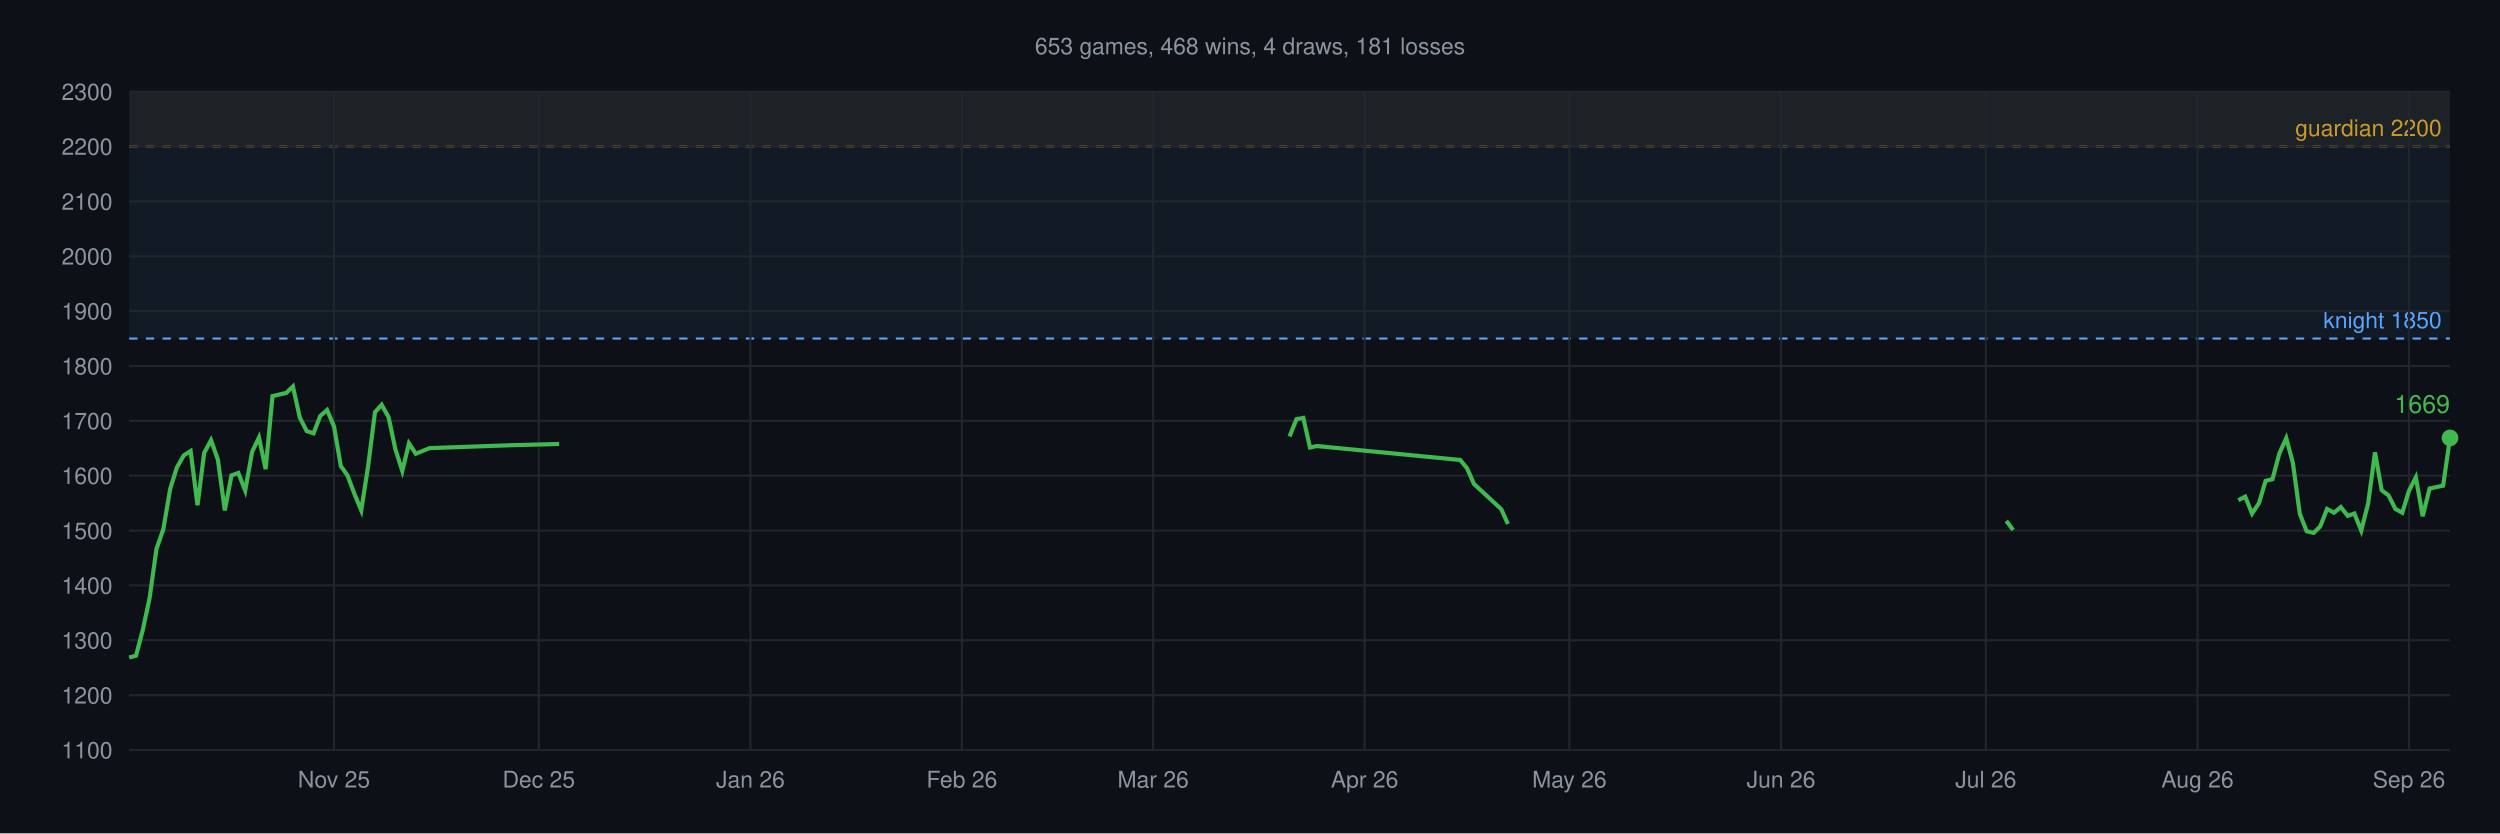
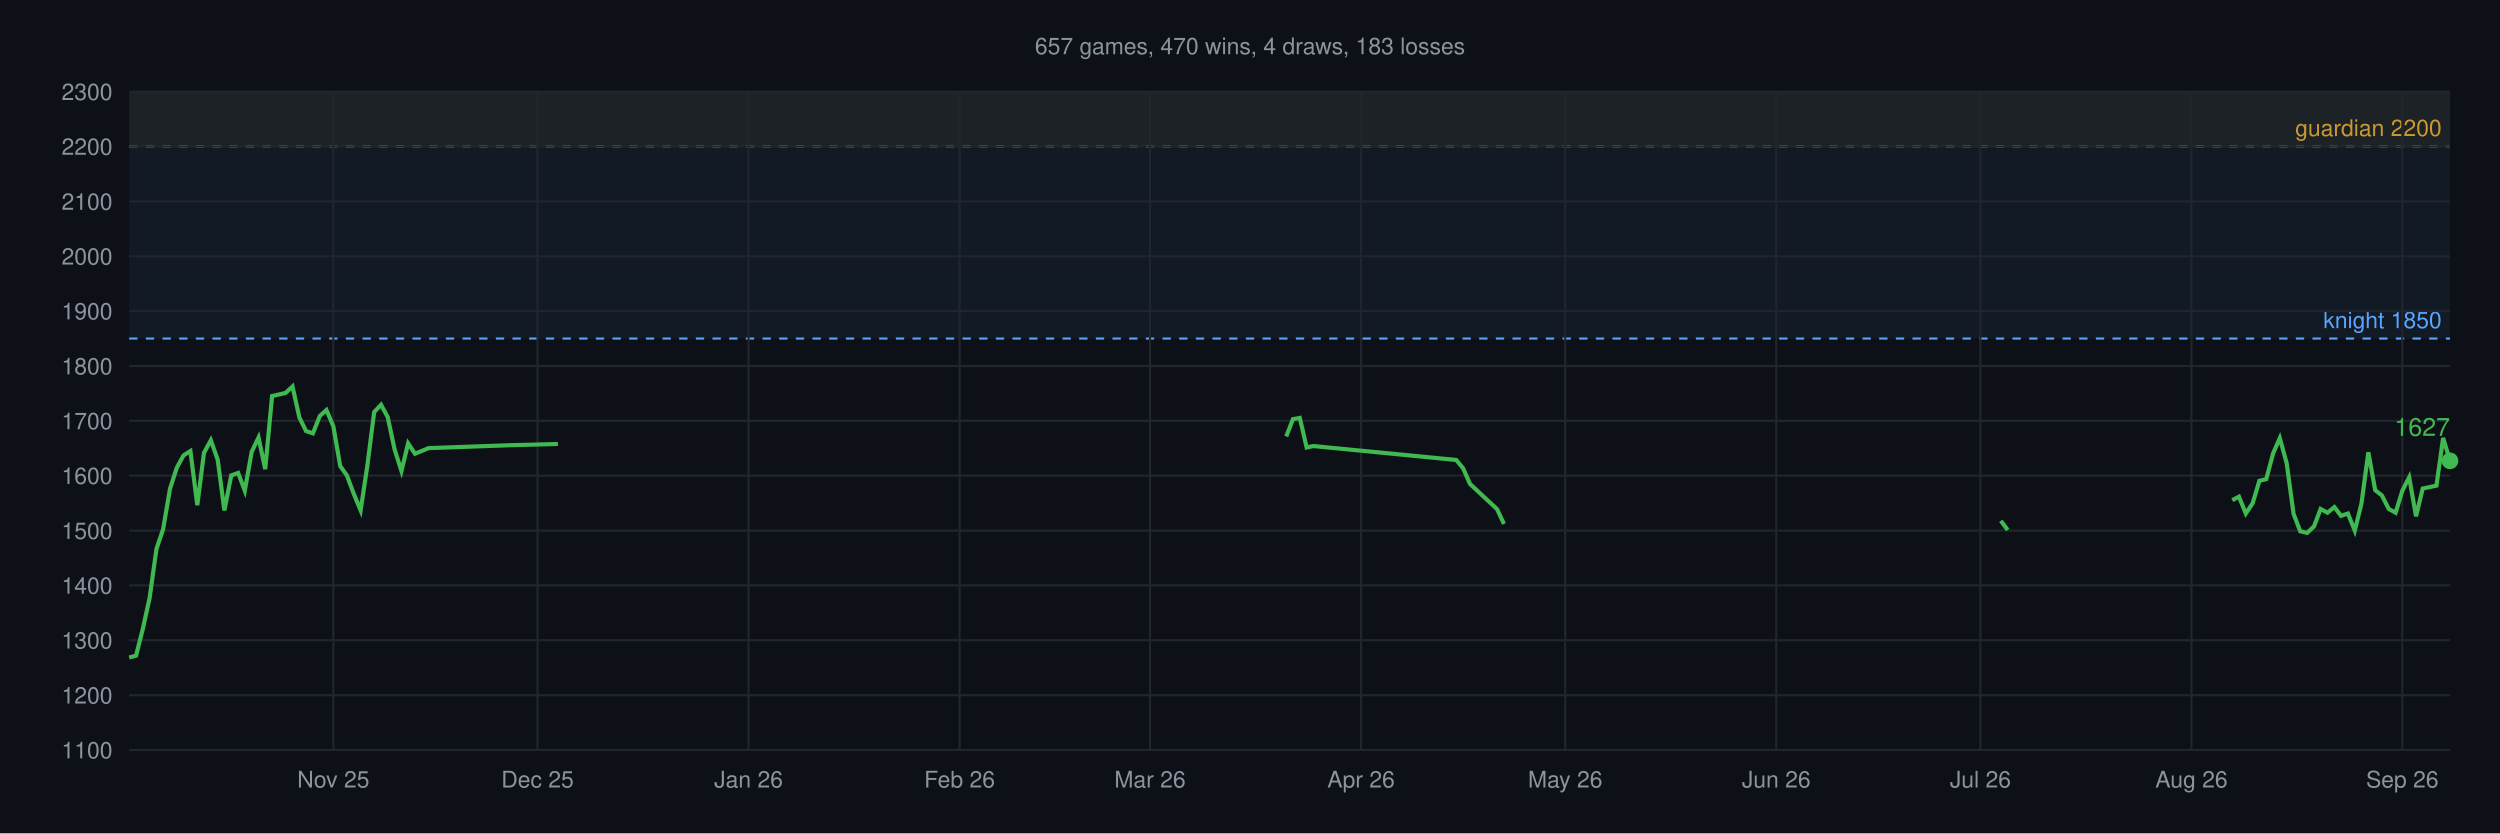
<svg xmlns="http://www.w3.org/2000/svg" viewBox="0 0 1200 400" font-family="Helvetica,sans-serif">
  <rect width="1200" height="400" fill="#0d1117" />
-   <text x="600" y="26" text-anchor="middle" font-size="11" fill="#8b949e">653 games, 468 wins, 4 draws, 181 losses</text>
+   <text x="600" y="26" text-anchor="middle" font-size="11" fill="#8b949e">657 games, 470 wins, 4 draws, 183 losses</text>
  <rect x="62" y="44" width="1114" height="26.3" fill="#d29922" fill-opacity="0.06" />
  <line x1="62" y1="70.3" x2="1176" y2="70.3" stroke="#d29922" stroke-width="1" stroke-dasharray="4 4" />
  <text x="1172" y="65.3" text-anchor="end" font-size="11" fill="#d29922">guardian 2200</text>
  <rect x="62" y="44" width="1114" height="118.5" fill="#58a6ff" fill-opacity="0.06" />
  <line x1="62" y1="162.5" x2="1176" y2="162.5" stroke="#58a6ff" stroke-width="1" stroke-dasharray="4 4" />
  <text x="1172" y="157.5" text-anchor="end" font-size="11" fill="#58a6ff">knight 1850</text>
  <line x1="62" y1="360.0" x2="1176" y2="360.0" stroke="#21262d" stroke-width="1" />
  <text x="54" y="364.0" text-anchor="end" font-size="11" fill="#8b949e">1100</text>
  <line x1="62" y1="333.7" x2="1176" y2="333.7" stroke="#21262d" stroke-width="1" />
  <text x="54" y="337.7" text-anchor="end" font-size="11" fill="#8b949e">1200</text>
  <line x1="62" y1="307.3" x2="1176" y2="307.3" stroke="#21262d" stroke-width="1" />
  <text x="54" y="311.3" text-anchor="end" font-size="11" fill="#8b949e">1300</text>
  <line x1="62" y1="281.0" x2="1176" y2="281.0" stroke="#21262d" stroke-width="1" />
  <text x="54" y="285.0" text-anchor="end" font-size="11" fill="#8b949e">1400</text>
  <line x1="62" y1="254.7" x2="1176" y2="254.7" stroke="#21262d" stroke-width="1" />
  <text x="54" y="258.7" text-anchor="end" font-size="11" fill="#8b949e">1500</text>
  <line x1="62" y1="228.3" x2="1176" y2="228.3" stroke="#21262d" stroke-width="1" />
  <text x="54" y="232.3" text-anchor="end" font-size="11" fill="#8b949e">1600</text>
  <line x1="62" y1="202.0" x2="1176" y2="202.0" stroke="#21262d" stroke-width="1" />
  <text x="54" y="206.0" text-anchor="end" font-size="11" fill="#8b949e">1700</text>
  <line x1="62" y1="175.7" x2="1176" y2="175.7" stroke="#21262d" stroke-width="1" />
  <text x="54" y="179.7" text-anchor="end" font-size="11" fill="#8b949e">1800</text>
  <line x1="62" y1="149.3" x2="1176" y2="149.3" stroke="#21262d" stroke-width="1" />
  <text x="54" y="153.3" text-anchor="end" font-size="11" fill="#8b949e">1900</text>
  <line x1="62" y1="123.0" x2="1176" y2="123.0" stroke="#21262d" stroke-width="1" />
  <text x="54" y="127.0" text-anchor="end" font-size="11" fill="#8b949e">2000</text>
  <line x1="62" y1="96.7" x2="1176" y2="96.7" stroke="#21262d" stroke-width="1" />
  <text x="54" y="100.7" text-anchor="end" font-size="11" fill="#8b949e">2100</text>
  <line x1="62" y1="70.3" x2="1176" y2="70.3" stroke="#21262d" stroke-width="1" />
  <text x="54" y="74.3" text-anchor="end" font-size="11" fill="#8b949e">2200</text>
  <line x1="62" y1="44.0" x2="1176" y2="44.0" stroke="#21262d" stroke-width="1" />
  <text x="54" y="48.0" text-anchor="end" font-size="11" fill="#8b949e">2300</text>
-   <line x1="160.3" y1="44" x2="160.3" y2="360" stroke="#21262d" stroke-width="1" />
-   <text x="160.3" y="378" text-anchor="middle" font-size="11" fill="#8b949e">Nov 25</text>
-   <line x1="258.6" y1="44" x2="258.6" y2="360" stroke="#21262d" stroke-width="1" />
-   <text x="258.6" y="378" text-anchor="middle" font-size="11" fill="#8b949e">Dec 25</text>
-   <line x1="360.2" y1="44" x2="360.2" y2="360" stroke="#21262d" stroke-width="1" />
-   <text x="360.2" y="378" text-anchor="middle" font-size="11" fill="#8b949e">Jan 26</text>
-   <line x1="461.7" y1="44" x2="461.7" y2="360" stroke="#21262d" stroke-width="1" />
-   <text x="461.7" y="378" text-anchor="middle" font-size="11" fill="#8b949e">Feb 26</text>
-   <line x1="553.5" y1="44" x2="553.5" y2="360" stroke="#21262d" stroke-width="1" />
-   <text x="553.5" y="378" text-anchor="middle" font-size="11" fill="#8b949e">Mar 26</text>
-   <line x1="655.0" y1="44" x2="655.0" y2="360" stroke="#21262d" stroke-width="1" />
-   <text x="655.0" y="378" text-anchor="middle" font-size="11" fill="#8b949e">Apr 26</text>
-   <line x1="753.3" y1="44" x2="753.3" y2="360" stroke="#21262d" stroke-width="1" />
-   <text x="753.3" y="378" text-anchor="middle" font-size="11" fill="#8b949e">May 26</text>
-   <line x1="854.9" y1="44" x2="854.9" y2="360" stroke="#21262d" stroke-width="1" />
-   <text x="854.9" y="378" text-anchor="middle" font-size="11" fill="#8b949e">Jun 26</text>
-   <line x1="953.2" y1="44" x2="953.2" y2="360" stroke="#21262d" stroke-width="1" />
-   <text x="953.2" y="378" text-anchor="middle" font-size="11" fill="#8b949e">Jul 26</text>
-   <line x1="1054.8" y1="44" x2="1054.8" y2="360" stroke="#21262d" stroke-width="1" />
-   <text x="1054.8" y="378" text-anchor="middle" font-size="11" fill="#8b949e">Aug 26</text>
-   <line x1="1156.3" y1="44" x2="1156.3" y2="360" stroke="#21262d" stroke-width="1" />
-   <text x="1156.3" y="378" text-anchor="middle" font-size="11" fill="#8b949e">Sep 26</text>
-   <polyline points="62.0,315.6 65.3,314.7 68.6,302.1 71.8,287.1 75.1,263.5 78.4,254.0 81.7,234.6 84.9,224.4 88.2,218.6 91.5,216.5 94.8,242.5 98.0,217.4 101.3,211.3 104.6,220.7 107.9,245.0 111.1,228.2 114.4,227.0 117.7,235.5 121.0,216.9 124.3,210.0 127.5,225.2 130.8,190.1 137.4,188.6 140.6,185.5 143.9,200.4 147.2,206.9 150.5,208.0 153.7,199.7 157.0,196.8 160.3,204.6 163.6,223.7 166.8,228.2 170.1,237.0 173.4,245.0 176.7,223.7 180.0,197.8 183.2,194.3 186.5,200.2 189.8,215.7 193.1,226.1 196.3,212.8 199.6,217.8 206.2,215.1 245.5,213.7 268.4,213.1" fill="none" stroke="#3fb950" stroke-width="2" />
-   <polyline points="619.0,209.5 622.3,201.2 625.6,200.6 628.8,214.8 632.1,214.1 700.9,220.8 704.2,224.8 707.5,232.3 720.6,244.4 723.8,251.5" fill="none" stroke="#3fb950" stroke-width="2" />
-   <polyline points="963.0,250.0 966.3,254.4" fill="none" stroke="#3fb950" stroke-width="2" />
-   <polyline points="1074.4,240.1 1077.7,238.4 1081.0,246.5 1084.3,241.5 1087.5,230.8 1090.8,230.0 1094.1,217.6 1097.4,210.3 1100.6,222.3 1103.9,246.6 1107.2,255.0 1110.5,255.8 1113.7,252.7 1117.0,244.3 1120.3,246.1 1123.6,243.4 1126.9,247.6 1130.1,246.5 1133.4,254.7 1136.7,241.7 1140.0,217.1 1143.2,235.3 1146.5,237.8 1149.8,244.3 1153.1,246.1 1156.3,235.6 1159.6,229.1 1162.9,247.8 1166.2,234.5 1172.7,233.1 1176.0,210.2" fill="none" stroke="#3fb950" stroke-width="2" />
-   <circle cx="1176.0" cy="210.2" r="4" fill="#3fb950" />
-   <text x="1176.0" y="198.2" text-anchor="end" font-size="12" fill="#3fb950">1669</text>
+   <line x1="160.0" y1="44" x2="160.0" y2="360" stroke="#21262d" stroke-width="1" />
+   <text x="160.0" y="378" text-anchor="middle" font-size="11" fill="#8b949e">Nov 25</text>
+   <line x1="258.0" y1="44" x2="258.0" y2="360" stroke="#21262d" stroke-width="1" />
+   <text x="258.0" y="378" text-anchor="middle" font-size="11" fill="#8b949e">Dec 25</text>
+   <line x1="359.3" y1="44" x2="359.3" y2="360" stroke="#21262d" stroke-width="1" />
+   <text x="359.3" y="378" text-anchor="middle" font-size="11" fill="#8b949e">Jan 26</text>
+   <line x1="460.6" y1="44" x2="460.6" y2="360" stroke="#21262d" stroke-width="1" />
+   <text x="460.6" y="378" text-anchor="middle" font-size="11" fill="#8b949e">Feb 26</text>
+   <line x1="552.0" y1="44" x2="552.0" y2="360" stroke="#21262d" stroke-width="1" />
+   <text x="552.0" y="378" text-anchor="middle" font-size="11" fill="#8b949e">Mar 26</text>
+   <line x1="653.3" y1="44" x2="653.3" y2="360" stroke="#21262d" stroke-width="1" />
+   <text x="653.3" y="378" text-anchor="middle" font-size="11" fill="#8b949e">Apr 26</text>
+   <line x1="751.3" y1="44" x2="751.3" y2="360" stroke="#21262d" stroke-width="1" />
+   <text x="751.3" y="378" text-anchor="middle" font-size="11" fill="#8b949e">May 26</text>
+   <line x1="852.6" y1="44" x2="852.6" y2="360" stroke="#21262d" stroke-width="1" />
+   <text x="852.6" y="378" text-anchor="middle" font-size="11" fill="#8b949e">Jun 26</text>
+   <line x1="950.6" y1="44" x2="950.6" y2="360" stroke="#21262d" stroke-width="1" />
+   <text x="950.6" y="378" text-anchor="middle" font-size="11" fill="#8b949e">Jul 26</text>
+   <line x1="1051.9" y1="44" x2="1051.9" y2="360" stroke="#21262d" stroke-width="1" />
+   <text x="1051.9" y="378" text-anchor="middle" font-size="11" fill="#8b949e">Aug 26</text>
+   <line x1="1153.1" y1="44" x2="1153.1" y2="360" stroke="#21262d" stroke-width="1" />
+   <text x="1153.1" y="378" text-anchor="middle" font-size="11" fill="#8b949e">Sep 26</text>
+   <polyline points="62.0,315.6 65.3,314.7 68.5,302.1 71.8,287.1 75.1,263.5 78.3,254.0 81.6,234.6 84.9,224.4 88.1,218.6 91.4,216.5 94.7,242.5 97.9,217.4 101.2,211.3 104.5,220.7 107.7,245.0 111.0,228.2 114.3,227.0 117.5,235.5 120.8,216.9 124.1,210.0 127.3,225.2 130.6,190.1 137.1,188.6 140.4,185.5 143.7,200.4 146.9,206.9 150.2,208.0 153.5,199.7 156.7,196.8 160.0,204.6 163.3,223.7 166.5,228.2 169.8,237.0 173.1,245.0 176.3,223.7 179.6,197.8 182.9,194.3 186.1,200.2 189.4,215.7 192.7,226.1 195.9,212.8 199.2,217.8 205.7,215.1 244.9,213.7 267.8,213.1" fill="none" stroke="#3fb950" stroke-width="2" />
+   <polyline points="617.4,209.5 620.6,201.2 623.9,200.6 627.2,214.8 630.4,214.1 699.0,220.8 702.3,224.8 705.6,232.3 718.6,244.4 721.9,251.5" fill="none" stroke="#3fb950" stroke-width="2" />
+   <polyline points="960.4,250.0 963.7,254.4" fill="none" stroke="#3fb950" stroke-width="2" />
+   <polyline points="1071.5,240.1 1074.7,238.4 1078.0,246.5 1081.3,241.5 1084.5,230.8 1087.8,230.0 1091.1,217.6 1094.3,210.3 1097.6,222.3 1100.9,246.6 1104.1,255.0 1107.4,255.8 1110.7,252.7 1113.9,244.3 1117.2,246.1 1120.5,243.4 1123.7,247.6 1127.0,246.5 1130.3,254.7 1133.5,241.7 1136.8,217.1 1140.1,235.3 1143.3,237.8 1146.6,244.3 1149.9,246.1 1153.1,235.6 1156.4,229.1 1159.7,247.8 1162.9,234.5 1169.5,233.1 1172.7,210.2 1176.0,221.2" fill="none" stroke="#3fb950" stroke-width="2" />
+   <circle cx="1176.0" cy="221.2" r="4" fill="#3fb950" />
+   <text x="1176.0" y="209.2" text-anchor="end" font-size="12" fill="#3fb950">1627</text>
</svg>
